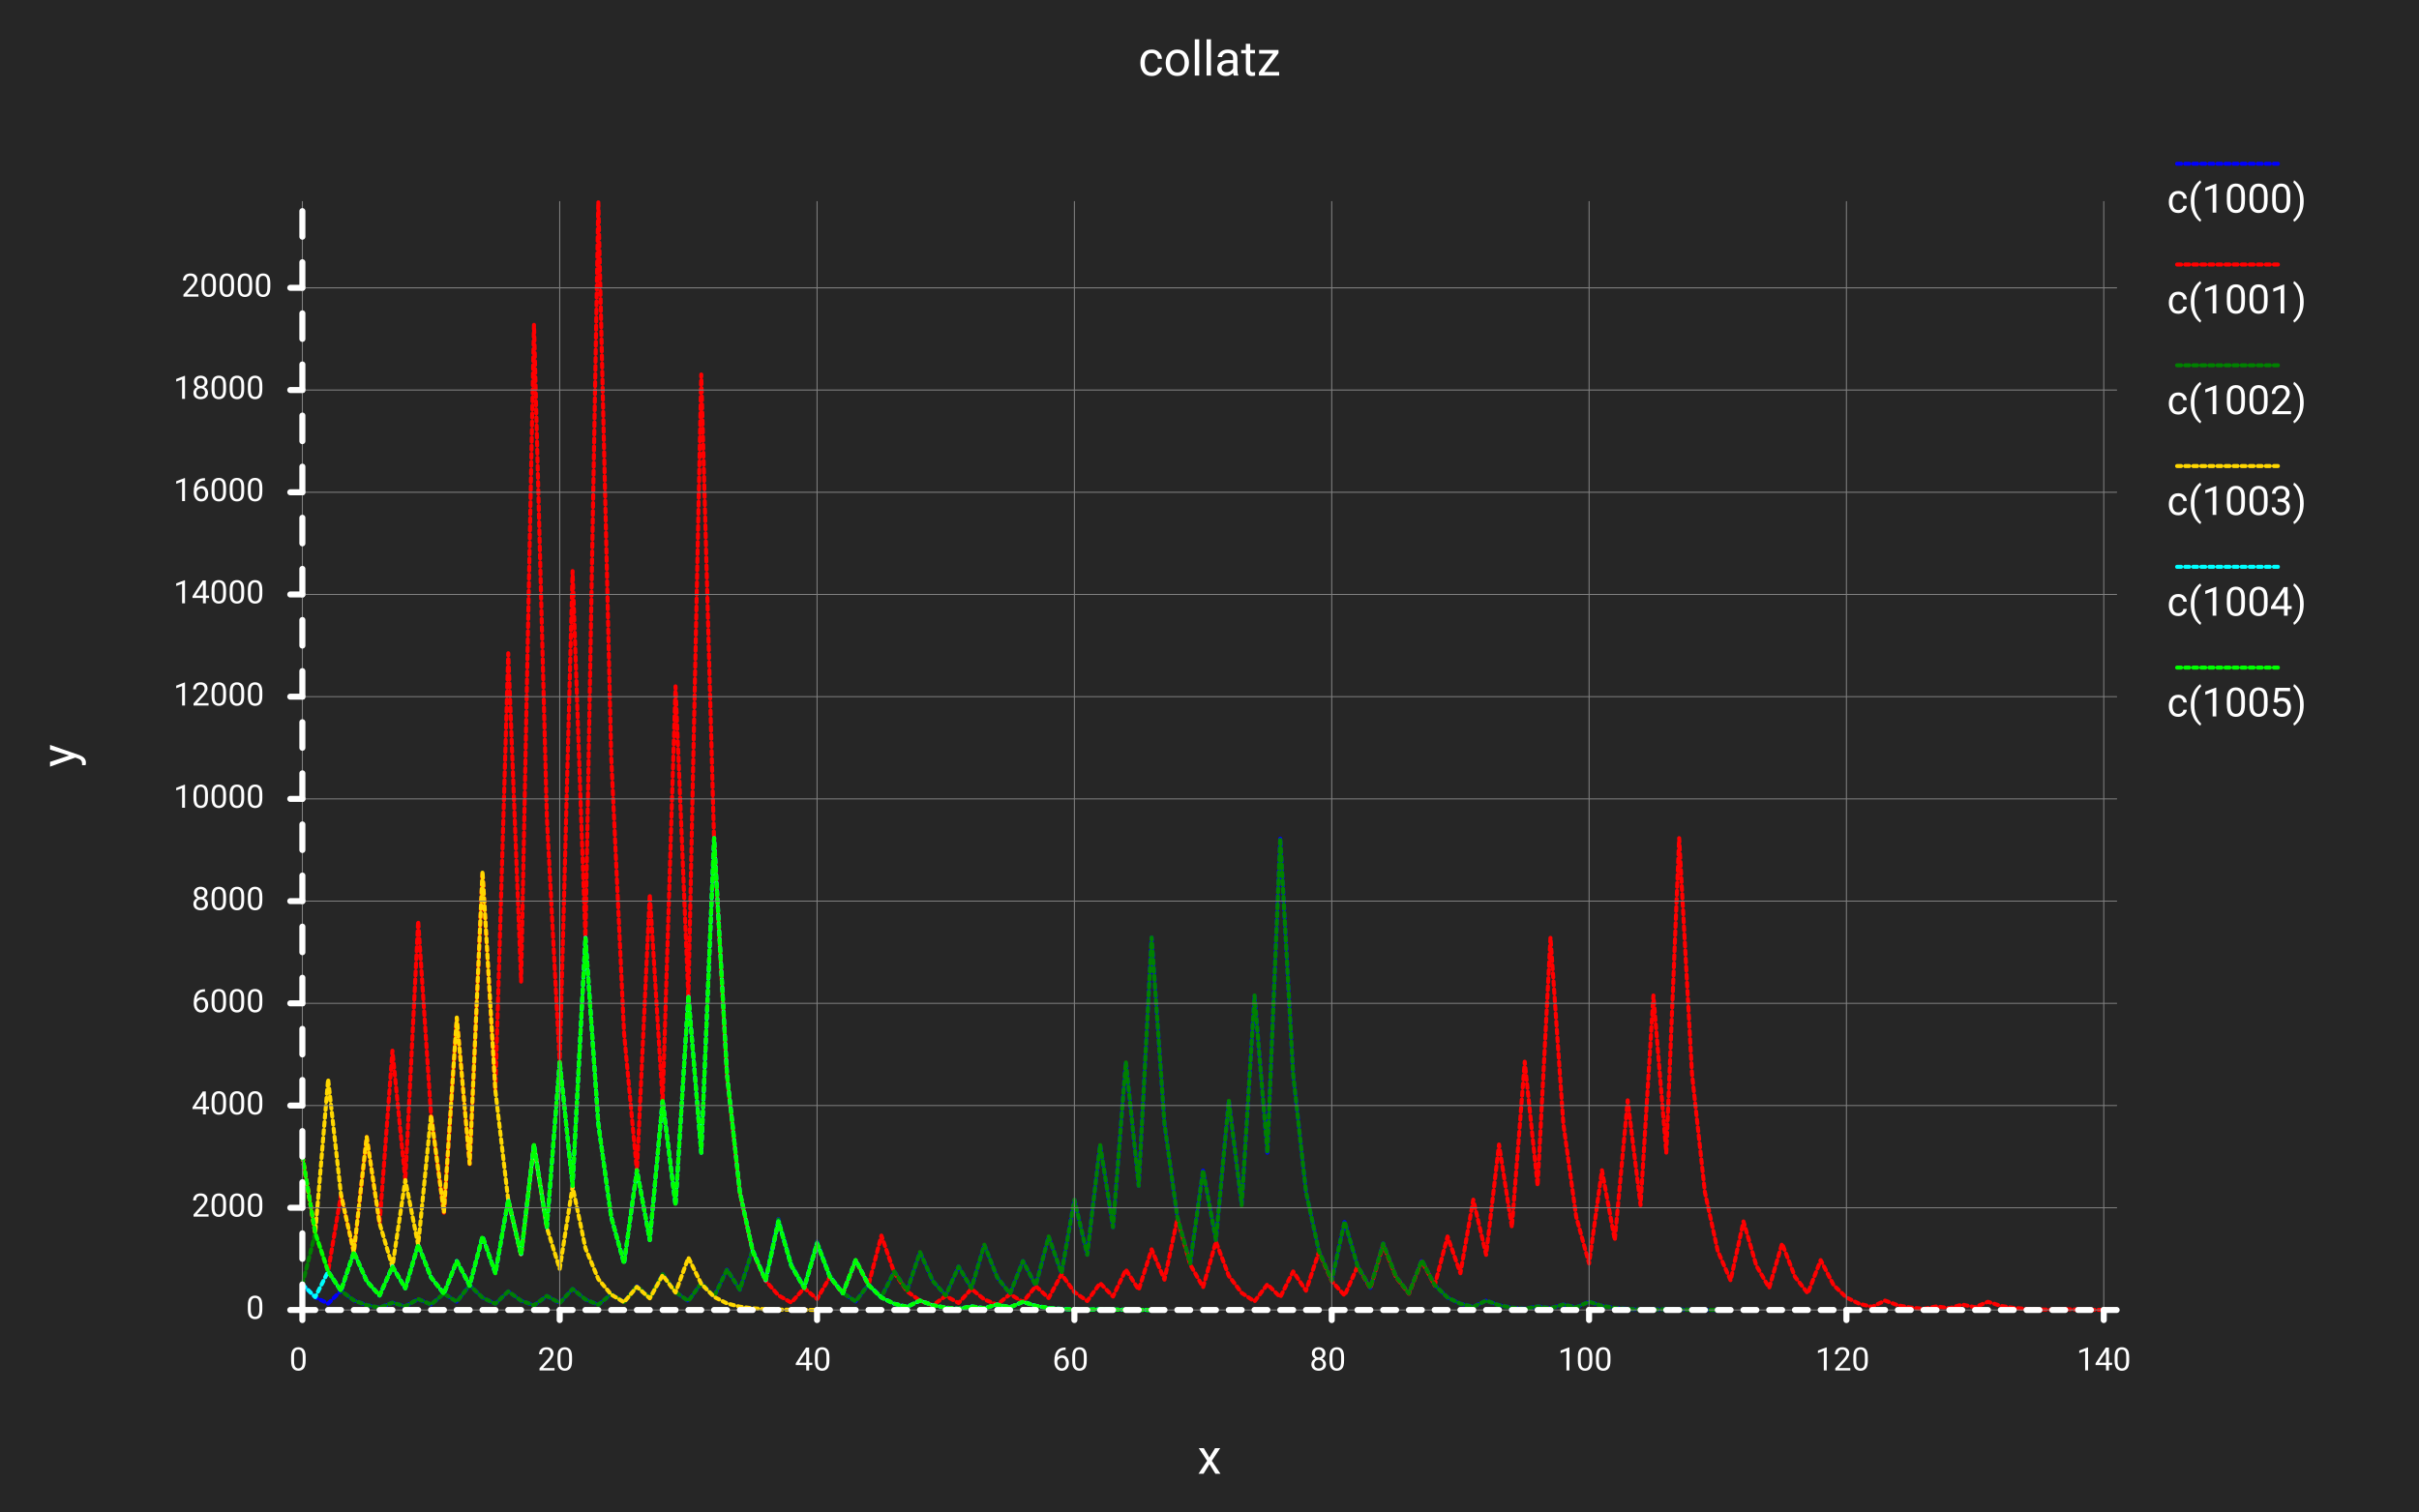
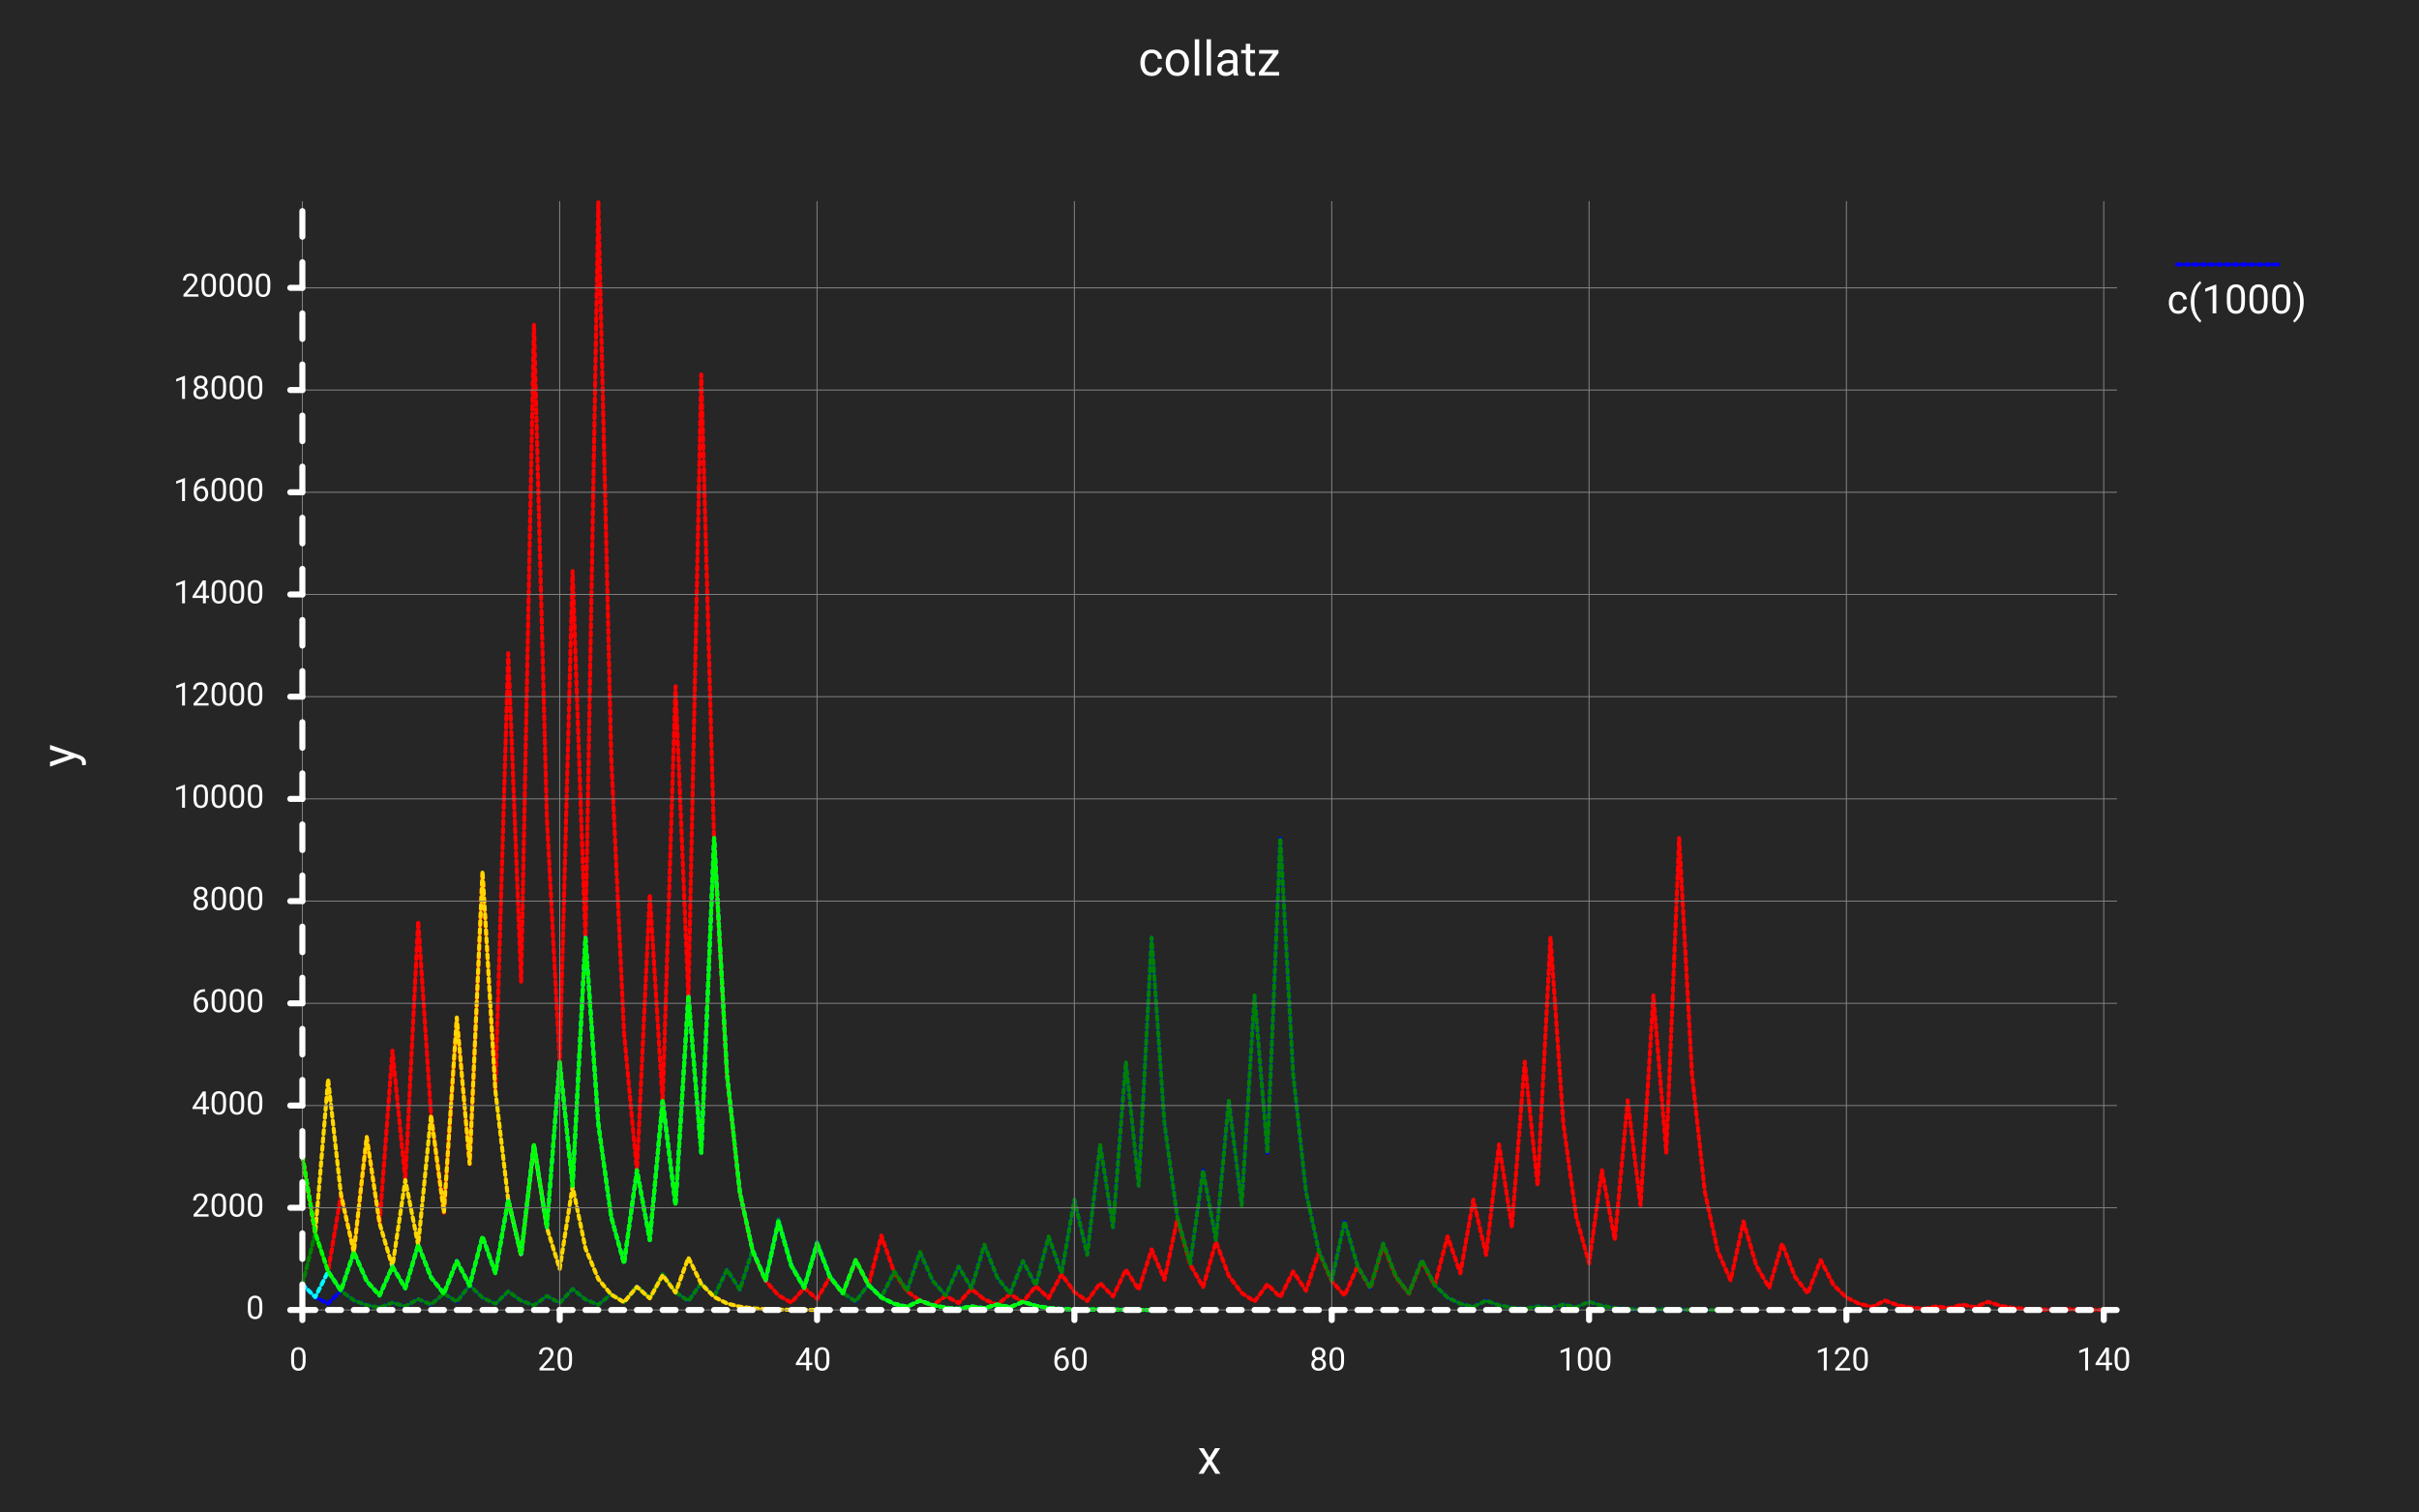
<svg xmlns="http://www.w3.org/2000/svg" class="poloto" width="800" height="500" viewBox="0 0 1200 750">
  <style>
.poloto{
  stroke-linecap:round;
  stroke-linejoin:round;
  font-family:Roboto,sans-serif;
  font-size:16px;
}
.poloto_background{fill:#262626;}
.poloto_scatter{stroke-width:7}
.poloto_line{stroke-width:2}
.poloto_text{fill: white;}
.poloto_name{font-size:24px;dominant-baseline:start;text-anchor:middle;}
.poloto_where{dominant-baseline:middle;text-anchor:start}
.poloto_text.poloto_legend{font-size:20px;dominant-baseline:middle;text-anchor:start;}
.poloto_text.poloto_ticks.poloto_y{dominant-baseline:middle;text-anchor:end}
.poloto_text.poloto_ticks.poloto_x{dominant-baseline:start;text-anchor:middle}
.poloto_imgs.poloto_ticks{stroke: white;stroke-width:3;fill:none;stroke-dasharray:none}
.poloto_grid{stroke:gray;stroke-width:0.5}

.poloto0.poloto_stroke{stroke:blue;}
.poloto1.poloto_stroke{stroke:red;}
.poloto2.poloto_stroke{stroke:green;}
.poloto3.poloto_stroke{stroke:gold;}
.poloto4.poloto_stroke{stroke:aqua;}
.poloto5.poloto_stroke{stroke:lime;}
.poloto6.poloto_stroke{stroke:orange;}
.poloto7.poloto_stroke{stroke:chocolate;}
.poloto0.poloto_fill{fill:blue;}
.poloto1.poloto_fill{fill:red;}
.poloto2.poloto_fill{fill:green;}
.poloto3.poloto_fill{fill:gold;}
.poloto4.poloto_fill{fill:aqua;}
.poloto5.poloto_fill{fill:lime;}
.poloto6.poloto_fill{fill:orange;}
.poloto7.poloto_fill{fill:chocolate;}
.poloto_line{stroke-dasharray:2;stroke-width:2;}
	</style>
  <circle r="1e5" class="poloto_background" />
  <g id="poloto_plot0" class="poloto_plot poloto_imgs poloto_line poloto0 poloto_stroke" fill="none" stroke="black">
    <path d=" M 150.00 637.32 L 156.38 643.66 L 162.77 646.83 L 169.15 640.46 L 175.53 645.23 L 181.91 647.62 L 188.30 648.81 L 194.68 646.40 L 201.06 648.20 L 207.45 644.57 L 213.83 647.29 L 220.21 641.83 L 226.60 645.92 L 232.98 637.73 L 239.36 643.86 L 245.74 646.93 L 252.13 640.77 L 258.51 645.38 L 264.89 647.69 L 271.28 643.05 L 277.66 646.53 L 284.04 639.55 L 290.43 644.78 L 296.81 647.39 L 303.19 642.14 L 309.57 646.07 L 315.96 638.18 L 322.34 644.09 L 328.72 632.25 L 335.11 641.12 L 341.49 645.56 L 347.87 636.66 L 354.26 643.33 L 360.64 629.97 L 367.02 639.98 L 373.40 619.92 L 379.79 634.96 L 386.17 604.86 L 392.55 627.43 L 398.94 638.71 L 405.32 616.12 L 411.70 633.06 L 418.09 641.53 L 424.47 645.76 L 430.85 637.27 L 437.23 643.63 L 443.62 630.88 L 450.00 640.44 L 456.38 621.29 L 462.77 635.65 L 469.15 642.82 L 475.53 628.44 L 481.91 639.22 L 488.30 617.64 L 494.68 633.82 L 501.06 641.91 L 507.45 625.71 L 513.83 637.85 L 520.21 613.53 L 526.60 631.77 L 532.98 595.27 L 539.36 622.64 L 545.74 567.89 L 552.13 608.94 L 558.51 526.80 L 564.89 588.40 L 571.28 465.18 L 577.66 557.59 L 584.04 603.79 L 590.43 626.90 L 596.81 580.67 L 603.19 615.33 L 609.57 545.97 L 615.96 597.99 L 622.34 493.94 L 628.72 571.97 L 635.11 415.88 L 641.49 532.94 L 647.87 591.47 L 654.26 620.73 L 660.64 635.37 L 667.02 606.08 L 673.40 628.04 L 679.79 639.02 L 686.17 617.03 L 692.55 633.52 L 698.94 641.76 L 705.32 625.25 L 711.70 637.62 L 718.09 643.81 L 724.47 646.91 L 730.85 648.45 L 737.23 645.33 L 743.62 647.67 L 750.00 648.83 L 756.38 649.42 L 762.77 648.22 L 769.15 649.11 L 775.53 647.31 L 781.91 648.66 L 788.30 645.94 L 794.68 647.97 L 801.06 648.99 L 807.45 649.49 L 813.83 649.75 L 820.21 649.87 L 826.60 649.59 L 832.98 649.80 L 839.36 649.90 L 845.74 649.95 L 852.13 649.97" />
  </g>
  <g id="poloto_plot1" class="poloto_plot poloto_imgs poloto_line poloto1 poloto_stroke" fill="none" stroke="black">
    <path d=" M 150.00 573.82 L 156.38 611.91 L 162.77 630.95 L 169.15 592.84 L 175.53 621.42 L 181.91 564.23 L 188.30 607.12 L 194.68 521.33 L 201.06 585.66 L 207.45 456.96 L 213.83 553.48 L 220.21 601.74 L 226.60 505.20 L 232.98 577.60 L 239.36 432.77 L 245.74 541.38 L 252.13 324.13 L 258.51 487.06 L 264.89 161.17 L 271.28 405.58 L 277.66 527.79 L 284.04 283.35 L 290.43 466.68 L 296.81 100.00 L 303.19 375.00 L 309.57 512.50 L 315.96 581.25 L 322.34 443.72 L 328.72 546.86 L 335.11 340.56 L 341.49 495.28 L 347.87 185.82 L 354.26 417.91 L 360.64 533.95 L 367.02 591.98 L 373.40 620.99 L 379.79 635.49 L 386.17 642.75 L 392.55 646.37 L 398.94 639.10 L 405.32 644.55 L 411.70 633.62 L 418.09 641.81 L 424.47 625.40 L 430.85 637.70 L 437.23 613.08 L 443.62 631.54 L 450.00 640.77 L 456.38 645.38 L 462.77 647.69 L 469.15 643.05 L 475.53 646.53 L 481.91 639.55 L 488.30 644.78 L 494.68 647.39 L 501.06 642.14 L 507.45 646.07 L 513.83 638.18 L 520.21 644.09 L 526.60 632.25 L 532.98 641.12 L 539.36 645.56 L 545.74 636.66 L 552.13 643.33 L 558.51 629.97 L 564.89 639.98 L 571.28 619.92 L 577.66 634.96 L 584.04 604.86 L 590.43 627.43 L 596.81 638.71 L 603.19 616.12 L 609.57 633.06 L 615.96 641.53 L 622.34 645.76 L 628.72 637.27 L 635.11 643.63 L 641.49 630.88 L 647.87 640.44 L 654.26 621.29 L 660.64 635.65 L 667.02 642.82 L 673.40 628.44 L 679.79 639.22 L 686.17 617.64 L 692.55 633.82 L 698.94 641.91 L 705.32 625.71 L 711.70 637.85 L 718.09 613.53 L 724.47 631.77 L 730.85 595.27 L 737.23 622.64 L 743.62 567.89 L 750.00 608.94 L 756.38 526.80 L 762.77 588.40 L 769.15 465.18 L 775.53 557.59 L 781.91 603.79 L 788.30 626.90 L 794.68 580.67 L 801.06 615.33 L 807.45 545.97 L 813.83 597.99 L 820.21 493.94 L 826.60 571.97 L 832.98 415.88 L 839.36 532.94 L 845.74 591.47 L 852.13 620.73 L 858.51 635.37 L 864.89 606.08 L 871.28 628.04 L 877.66 639.02 L 884.04 617.03 L 890.43 633.52 L 896.81 641.76 L 903.19 625.25 L 909.57 637.62 L 915.96 643.81 L 922.34 646.91 L 928.72 648.45 L 935.11 645.33 L 941.49 647.67 L 947.87 648.83 L 954.26 649.42 L 960.64 648.22 L 967.02 649.11 L 973.40 647.31 L 979.79 648.66 L 986.17 645.94 L 992.55 647.97 L 998.94 648.99 L 1005.32 649.49 L 1011.70 649.75 L 1018.09 649.87 L 1024.47 649.59 L 1030.85 649.80 L 1037.23 649.90 L 1043.62 649.95 L 1050.00 649.97" />
  </g>
  <g id="poloto_plot2" class="poloto_plot poloto_imgs poloto_line poloto2 poloto_stroke" fill="none" stroke="black">
    <path d=" M 150.00 637.29 L 156.38 611.86 L 162.77 630.93 L 169.15 640.46 L 175.53 645.23 L 181.91 647.62 L 188.30 648.81 L 194.68 646.40 L 201.06 648.20 L 207.45 644.57 L 213.83 647.29 L 220.21 641.83 L 226.60 645.92 L 232.98 637.73 L 239.36 643.86 L 245.74 646.93 L 252.13 640.77 L 258.51 645.38 L 264.89 647.69 L 271.28 643.05 L 277.66 646.53 L 284.04 639.55 L 290.43 644.78 L 296.81 647.39 L 303.19 642.14 L 309.57 646.07 L 315.96 638.18 L 322.34 644.09 L 328.72 632.25 L 335.11 641.12 L 341.49 645.56 L 347.87 636.66 L 354.26 643.33 L 360.64 629.97 L 367.02 639.98 L 373.40 619.92 L 379.79 634.96 L 386.17 604.86 L 392.55 627.43 L 398.94 638.71 L 405.32 616.12 L 411.70 633.06 L 418.09 641.53 L 424.47 645.76 L 430.85 637.27 L 437.23 643.63 L 443.62 630.88 L 450.00 640.44 L 456.38 621.29 L 462.77 635.65 L 469.15 642.82 L 475.53 628.44 L 481.91 639.22 L 488.30 617.64 L 494.68 633.82 L 501.06 641.91 L 507.45 625.71 L 513.83 637.85 L 520.21 613.53 L 526.60 631.77 L 532.98 595.27 L 539.36 622.64 L 545.74 567.89 L 552.13 608.94 L 558.51 526.80 L 564.89 588.40 L 571.28 465.18 L 577.66 557.59 L 584.04 603.79 L 590.43 626.90 L 596.81 580.67 L 603.19 615.33 L 609.57 545.97 L 615.96 597.99 L 622.34 493.94 L 628.72 571.97 L 635.11 415.88 L 641.49 532.94 L 647.87 591.47 L 654.26 620.73 L 660.64 635.37 L 667.02 606.08 L 673.40 628.04 L 679.79 639.02 L 686.17 617.03 L 692.55 633.52 L 698.94 641.76 L 705.32 625.25 L 711.70 637.62 L 718.09 643.81 L 724.47 646.91 L 730.85 648.45 L 737.23 645.33 L 743.62 647.67 L 750.00 648.83 L 756.38 649.42 L 762.77 648.22 L 769.15 649.11 L 775.53 647.31 L 781.91 648.66 L 788.30 645.94 L 794.68 647.97 L 801.06 648.99 L 807.45 649.49 L 813.83 649.75 L 820.21 649.87 L 826.60 649.59 L 832.98 649.80 L 839.36 649.90 L 845.74 649.95 L 852.13 649.97" />
  </g>
  <g id="poloto_plot3" class="poloto_plot poloto_imgs poloto_line poloto3 poloto_stroke" fill="none" stroke="black">
    <path d=" M 150.00 573.67 L 156.38 611.83 L 162.77 535.48 L 169.15 592.74 L 175.53 621.37 L 181.91 564.08 L 188.30 607.04 L 194.68 628.52 L 201.06 585.54 L 207.45 617.77 L 213.83 553.28 L 220.21 601.64 L 226.60 504.89 L 232.98 577.45 L 239.36 432.31 L 245.74 541.16 L 252.13 595.58 L 258.51 622.79 L 264.89 568.34 L 271.28 609.17 L 277.66 629.59 L 284.04 588.73 L 290.43 619.37 L 296.81 634.68 L 303.19 642.34 L 309.57 646.17 L 315.96 638.49 L 322.34 644.24 L 328.72 632.70 L 335.11 641.35 L 341.49 624.03 L 347.87 637.02 L 354.26 643.51 L 360.64 646.75 L 367.02 648.38 L 373.40 649.19 L 379.79 649.59 L 386.17 649.80 L 392.55 649.90 L 398.94 649.95 L 405.32 649.97" />
  </g>
  <g id="poloto_plot4" class="poloto_plot poloto_imgs poloto_line poloto4 poloto_stroke" fill="none" stroke="black">
    <path d=" M 150.00 637.27 L 156.38 643.63 L 162.77 630.88 L 169.15 640.44 L 175.53 621.29 L 181.91 635.65 L 188.30 642.82 L 194.68 628.44 L 201.06 639.22 L 207.45 617.64 L 213.83 633.82 L 220.21 641.91 L 226.60 625.71 L 232.98 637.85 L 239.36 613.53 L 245.74 631.77 L 252.13 595.27 L 258.51 622.64 L 264.89 567.89 L 271.28 608.94 L 277.66 526.80 L 284.04 588.40 L 290.43 465.18 L 296.81 557.59 L 303.19 603.79 L 309.57 626.90 L 315.96 580.67 L 322.34 615.33 L 328.72 545.97 L 335.11 597.99 L 341.49 493.94 L 347.87 571.97 L 354.26 415.88 L 360.64 532.94 L 367.02 591.47 L 373.40 620.73 L 379.79 635.37 L 386.17 606.08 L 392.55 628.04 L 398.94 639.02 L 405.32 617.03 L 411.70 633.52 L 418.09 641.76 L 424.47 625.25 L 430.85 637.62 L 437.23 643.81 L 443.62 646.91 L 450.00 648.45 L 456.38 645.33 L 462.77 647.67 L 469.15 648.83 L 475.53 649.42 L 481.91 648.22 L 488.30 649.11 L 494.68 647.31 L 501.06 648.66 L 507.45 645.94 L 513.83 647.97 L 520.21 648.99 L 526.60 649.49 L 532.98 649.75 L 539.36 649.87 L 545.74 649.59 L 552.13 649.80 L 558.51 649.90 L 564.89 649.95 L 571.28 649.97" />
  </g>
  <g id="poloto_plot5" class="poloto_plot poloto_imgs poloto_line poloto5 poloto_stroke" fill="none" stroke="black">
    <path d=" M 150.00 573.52 L 156.38 611.76 L 162.77 630.88 L 169.15 640.44 L 175.53 621.29 L 181.91 635.65 L 188.30 642.82 L 194.68 628.44 L 201.06 639.22 L 207.45 617.64 L 213.83 633.82 L 220.21 641.91 L 226.60 625.71 L 232.98 637.85 L 239.36 613.53 L 245.74 631.77 L 252.13 595.27 L 258.51 622.64 L 264.89 567.89 L 271.28 608.94 L 277.66 526.80 L 284.04 588.40 L 290.43 465.18 L 296.81 557.59 L 303.19 603.79 L 309.57 626.90 L 315.96 580.67 L 322.34 615.33 L 328.72 545.97 L 335.11 597.99 L 341.49 493.94 L 347.87 571.97 L 354.26 415.88 L 360.64 532.94 L 367.02 591.47 L 373.40 620.73 L 379.79 635.37 L 386.17 606.08 L 392.55 628.04 L 398.94 639.02 L 405.32 617.03 L 411.70 633.52 L 418.09 641.76 L 424.47 625.25 L 430.85 637.62 L 437.23 643.81 L 443.62 646.91 L 450.00 648.45 L 456.38 645.33 L 462.77 647.67 L 469.15 648.83 L 475.53 649.42 L 481.91 648.22 L 488.30 649.11 L 494.68 647.31 L 501.06 648.66 L 507.45 645.94 L 513.83 647.97 L 520.21 648.99 L 526.60 649.49 L 532.98 649.75 L 539.36 649.87 L 545.74 649.59 L 552.13 649.80 L 558.51 649.90 L 564.89 649.95 L 571.28 649.97" />
  </g>
  <g class="poloto_legend poloto_imgs poloto_line poloto0 poloto_stroke">
-     <line x1="1080" x2="1130" y1="81.25" y2="81.25" />
-   </g>
-   <g class="poloto_legend poloto_imgs poloto_line poloto1 poloto_stroke">
    <line x1="1080" x2="1130" y1="131.25" y2="131.25" />
  </g>
-   <g class="poloto_legend poloto_imgs poloto_line poloto2 poloto_stroke">
-     <line x1="1080" x2="1130" y1="181.25" y2="181.25" />
-   </g>
-   <g class="poloto_legend poloto_imgs poloto_line poloto3 poloto_stroke">
-     <line x1="1080" x2="1130" y1="231.25" y2="231.25" />
-   </g>
-   <g class="poloto_legend poloto_imgs poloto_line poloto4 poloto_stroke">
-     <line x1="1080" x2="1130" y1="281.25" y2="281.25" />
-   </g>
-   <g class="poloto_legend poloto_imgs poloto_line poloto5 poloto_stroke">
-     <line x1="1080" x2="1130" y1="331.25" y2="331.25" />
-   </g>
-   <text class="poloto_legend poloto_text poloto_line poloto0" x="1075" y="100">c(1000)</text>
-   <text class="poloto_legend poloto_text poloto_line poloto1" x="1075" y="150">c(1001)</text>
-   <text class="poloto_legend poloto_text poloto_line poloto2" x="1075" y="200">c(1002)</text>
-   <text class="poloto_legend poloto_text poloto_line poloto3" x="1075" y="250">c(1003)</text>
-   <text class="poloto_legend poloto_text poloto_line poloto4" x="1075" y="300">c(1004)</text>
-   <text class="poloto_legend poloto_text poloto_line poloto5" x="1075" y="350">c(1005)</text>
+   <text class="poloto_legend poloto_text poloto_line poloto1" x="1075" y="150">c(1000)</text>
  <text class="poloto_text poloto_name poloto_title" x="600.00" y="37.50">collatz</text>
  <text class="poloto_text poloto_name poloto_x" x="600.00" y="731.25">x</text>
  <text class="poloto_text poloto_name poloto_y" x="37.50" y="375.00" transform="rotate(-90,37.50,375.00)">y</text>
  <text class="poloto_text poloto_ticks poloto_y">
    <tspan x="135.00" y="650.00">0</tspan>
    <tspan x="135.00" y="599.28">2000</tspan>
    <tspan x="135.00" y="548.56">4000</tspan>
    <tspan x="135.00" y="497.84">6000</tspan>
    <tspan x="135.00" y="447.12">8000</tspan>
    <tspan x="135.00" y="396.40">10000</tspan>
    <tspan x="135.00" y="345.68">12000</tspan>
    <tspan x="135.00" y="294.96">14000</tspan>
    <tspan x="135.00" y="244.25">16000</tspan>
    <tspan x="135.00" y="193.53">18000</tspan>
    <tspan x="135.00" y="142.81">20000</tspan>
  </text>
  <g class="poloto_imgs poloto_ticks poloto_y">
    <line x1="150.00" x2="144.00" y1="650.00" y2="650.00" />
    <line x1="150.00" x2="144.00" y1="599.28" y2="599.28" />
    <line x1="150.00" x2="144.00" y1="548.56" y2="548.56" />
    <line x1="150.00" x2="144.00" y1="497.84" y2="497.84" />
    <line x1="150.00" x2="144.00" y1="447.12" y2="447.12" />
    <line x1="150.00" x2="144.00" y1="396.40" y2="396.40" />
    <line x1="150.00" x2="144.00" y1="345.68" y2="345.68" />
    <line x1="150.00" x2="144.00" y1="294.96" y2="294.96" />
    <line x1="150.00" x2="144.00" y1="244.25" y2="244.25" />
    <line x1="150.00" x2="144.00" y1="193.53" y2="193.53" />
    <line x1="150.00" x2="144.00" y1="142.81" y2="142.81" />
  </g>
  <g class="poloto_grid poloto_y">
    <line x1="150.00" x2="1050.00" y1="650.00" y2="650.00" />
    <line x1="150.00" x2="1050.00" y1="599.28" y2="599.28" />
    <line x1="150.00" x2="1050.00" y1="548.56" y2="548.56" />
    <line x1="150.00" x2="1050.00" y1="497.84" y2="497.84" />
    <line x1="150.00" x2="1050.00" y1="447.12" y2="447.12" />
    <line x1="150.00" x2="1050.00" y1="396.40" y2="396.40" />
    <line x1="150.00" x2="1050.00" y1="345.68" y2="345.68" />
    <line x1="150.00" x2="1050.00" y1="294.96" y2="294.96" />
    <line x1="150.00" x2="1050.00" y1="244.25" y2="244.25" />
    <line x1="150.00" x2="1050.00" y1="193.53" y2="193.53" />
    <line x1="150.00" x2="1050.00" y1="142.81" y2="142.81" />
  </g>
  <text class="poloto_text poloto_ticks poloto_x">
    <tspan x="150.00" y="680.00">0</tspan>
    <tspan x="277.66" y="680.00">20</tspan>
    <tspan x="405.32" y="680.00">40</tspan>
    <tspan x="532.98" y="680.00">60</tspan>
    <tspan x="660.64" y="680.00">80</tspan>
    <tspan x="788.30" y="680.00">100</tspan>
    <tspan x="915.96" y="680.00">120</tspan>
    <tspan x="1043.62" y="680.00">140</tspan>
  </text>
  <g class="poloto_imgs poloto_ticks poloto_x">
    <line x1="150.00" x2="150.00" y1="650.00" y2="655.00" />
    <line x1="277.66" x2="277.66" y1="650.00" y2="655.00" />
    <line x1="405.32" x2="405.32" y1="650.00" y2="655.00" />
    <line x1="532.98" x2="532.98" y1="650.00" y2="655.00" />
    <line x1="660.64" x2="660.64" y1="650.00" y2="655.00" />
    <line x1="788.30" x2="788.30" y1="650.00" y2="655.00" />
    <line x1="915.96" x2="915.96" y1="650.00" y2="655.00" />
    <line x1="1043.62" x2="1043.62" y1="650.00" y2="655.00" />
  </g>
  <g class="poloto_grid poloto_x">
    <line x1="150.00" x2="150.00" y1="650.00" y2="100.00" />
    <line x1="277.66" x2="277.66" y1="650.00" y2="100.00" />
    <line x1="405.32" x2="405.32" y1="650.00" y2="100.00" />
    <line x1="532.98" x2="532.98" y1="650.00" y2="100.00" />
    <line x1="660.64" x2="660.64" y1="650.00" y2="100.00" />
    <line x1="788.30" x2="788.30" y1="650.00" y2="100.00" />
    <line x1="915.96" x2="915.96" y1="650.00" y2="100.00" />
    <line x1="1043.62" x2="1043.62" y1="650.00" y2="100.00" />
  </g>
  <path class="poloto_imgs poloto_ticks poloto_x" style="stroke-dasharray:6.383;stroke-dashoffset:-0;" d=" M 150.00 650.00 L 1050.00 650.00" />
  <path class="poloto_imgs poloto_ticks poloto_y" style="stroke-dasharray:12.68;stroke-dashoffset:-0;" d=" M 150.00 650.00 L 150.00 100.00" />
</svg>
